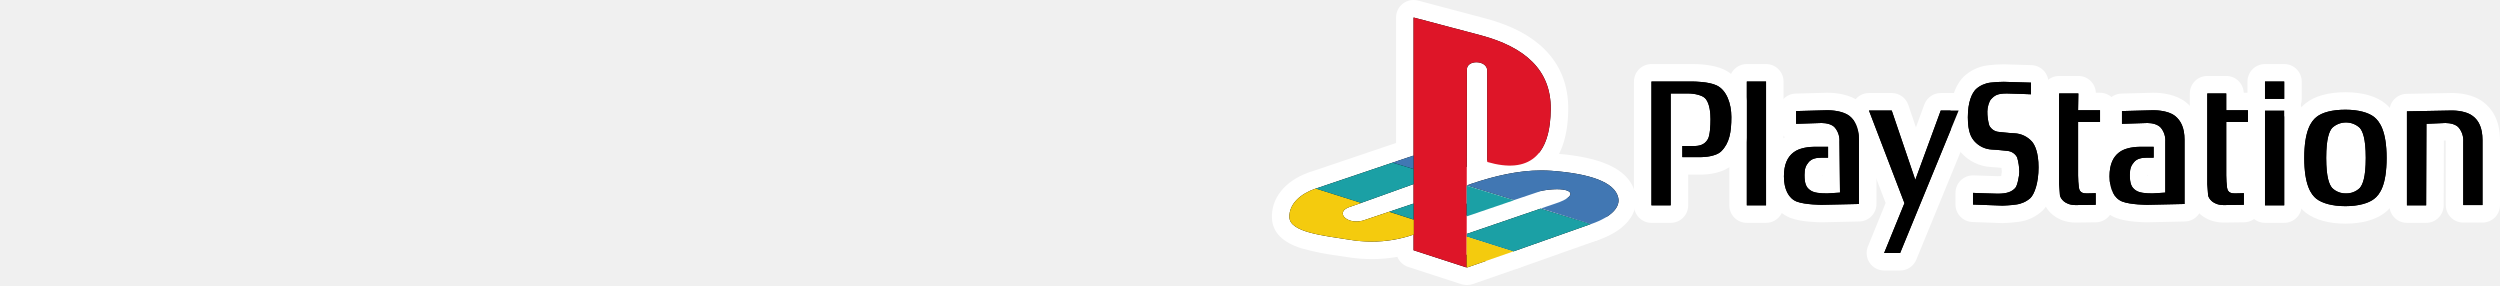
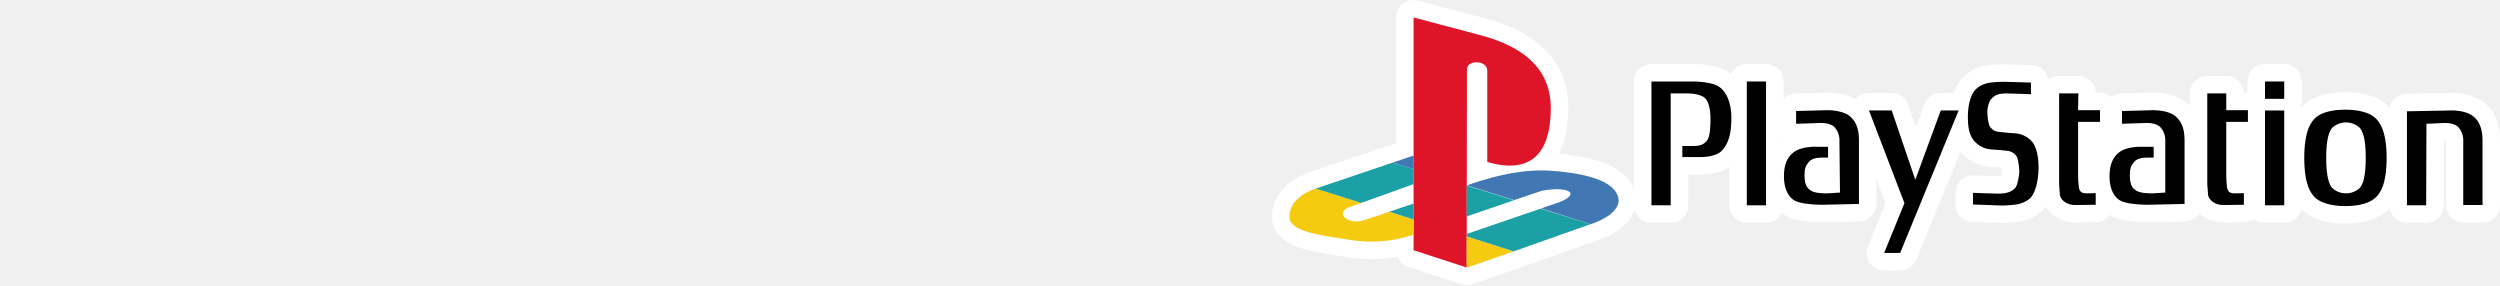
- <svg xmlns="http://www.w3.org/2000/svg" viewBox="0 0 1000 114.008">
+ <svg xmlns="http://www.w3.org/2000/svg" viewBox="0 0 1000 114.001">
  <g id="Layer_2" data-name="Layer 2">
-     <rect x="666.624" y="40.57" width="13.556" height="15.111" fill="#fff" />
-     <rect x="793.291" y="39.554" width="29.333" height="14.127" fill="#fff" />
-     <rect x="834.18" y="50.126" width="19.375" height="14.782" fill="#fff" />
-     <rect x="891.044" y="48.126" width="54.025" height="27.333" fill="#fff" />
+     <rect x="667.128" y="39.056" width="20.634" height="20.634" fill="#fff" />
+     <rect x="799.794" y="40.833" width="58.962" height="22.215" fill="#fff" />
+     <rect x="882.918" y="49.372" width="68.432" height="26.794" fill="#fff" />
  </g>
-   <g id="Layer_1" data-name="Layer 1">
-     <path d="M586.665,110.5a3.492,3.492,0,0,1-1.082-.172l-21.239-6.903a3.498,3.498,0,0,1-2.418-3.328V98.531a54.424,54.424,0,0,1-13.172,1.608,59.44,59.44,0,0,1-9.838-.838c-.887-.139-1.838-.282-2.802-.428-11.471-1.73-23.332-3.521-23.827-11.57-.397-6.455,4.344-12.184,12.406-15.039a3.45,3.45,0,0,1,1-.316l.058-.015,30.147-10.195,6.028-2.031V7a3.499,3.499,0,0,1,4.396-3.383L593.402,10.785c20.355,5.504,30.575,16.598,30.392,32.98-.217,22.602-12.534,25.977-19.857,25.977a36.278,36.278,0,0,1-10.019-1.594,3.499,3.499,0,0,1-2.522-3.36V28.553a2.199,2.199,0,0,0-.828-.15,2.244,2.244,0,0,0-.314.021l-.048,43.262,16.43,5.066a3.5,3.5,0,0,1,.099,6.657L590.185,89.055l-.003,2.996,16.299,5.151a3.5,3.5,0,0,1,.095,6.643L587.991,110.306a3.492,3.492,0,0,1-1.149.195C586.809,110.501,586.691,110.5,586.665,110.5Zm-38.104-27.096,13.365-4.495V78.611Z" />
-     <path d="M565.426,7l27.08,7.168C609.851,18.858,620.47,27.885,620.293,43.726c-.142,14.8-5.608,22.516-16.357,22.516a32.683,32.683,0,0,1-9.041-1.454V28.327c.046-2.271-2.188-3.425-4.328-3.425-1.946 0-3.814.955-3.814,2.894l-.052,46.471,18.901,5.829-18.915,6.452-.009,8.065,18.747,5.925-18.584,6.46-.177-.353L586.665,107l-21.239-6.903V93.844a50.624,50.624,0,0,1-16.671,2.796,55.74,55.74,0,0,1-9.258-.79c-10.177-1.593-23.363-3.009-23.717-8.761-.353-5.738,4.93-9.802,10.49-11.666l-.047-.015a3.831,3.831,0,0,0,.443-.089L557.019,65.053l8.407-2.832V7M542.547,88.597a9.713,9.713,0,0,0,3.145-.535l10-3.363h0l9.734,3.157v-.06l-9.734-3.097h0l9.735-3.274v-7.788l-20.932,7.507.047.015L539.674,82.841c-5.002,1.839-1.995,5.756,2.873,5.756M565.427,0a7,7,0,0,0-7,7V57.193l-3.642,1.227L524.855,68.541a6.963,6.963,0,0,0-1.547.501c-9.465,3.428-15.009,10.452-14.515,18.477.338,5.49,4.319,9.469,11.833,11.827a103.796,103.796,0,0,0,14.972,2.99c.942.142,1.872.282,2.777.424a63.003,63.003,0,0,0,10.379.88,58.126,58.126,0,0,0,10.19-.896,7,7,0,0,0,4.318,4.012l21.239,6.903a6.997,6.997,0,0,0,1.84.335q.232.016.467.016a7.094,7.094,0,0,0,2.332-.396l18.584-6.46a7,7,0,0,0-.189-13.287L596.836,90.484l11.027-3.761a7,7,0,0,0-.197-13.314l-1.011-.312c7.724-.827,20.413-5.779,20.638-29.304.107-9.551-3.043-17.618-9.362-23.965-5.531-5.557-13.25-9.618-23.598-12.416L567.217.233A6.997,6.997,0,0,0,565.427,0Z" fill="#fff" />
-     <path d="M636.223,93.155a3.489,3.489,0,0,1-1.058-.164L615.342,86.707a3.499,3.499,0,0,1-1.474-5.753l-7.062,2.372a3.499,3.499,0,0,1-2.146.027l-18.938-5.841a3.501,3.501,0,0,1-.179-6.629s1.746-.643,1.778-.653c11.272-3.788,20.563-5.553,29.24-5.553,1.487,0,2.978.053,4.429.158,18.245,1.379,27.959,5.769,29.707,13.42.663,2.783.742,9.847-12.97,14.616-.101.035-.203.065-.307.091l-.354.088A3.476,3.476,0,0,1,636.223,93.155Z" />
-     <path d="M616.561,68.178q2.083,0,4.175.15c15.221,1.15,25.133,4.513,26.549,10.708.885,3.717-2.566,7.699-10.708,10.531l-.354.089-19.823-6.283,5.487-1.858c8.85-2.832,7.675-5.834.915-5.834a34.121,34.121,0,0,0-6.047.612l-11.062,3.717-18.938-5.841,1.681-.62c9.193-3.09,18.588-5.371,28.126-5.371m0-7c-9.069,0-18.715,1.823-30.357,5.736q-.095.032-.19.067l-1.681.62a7,7,0,0,0,.357,13.257l18.938,5.841a7,7,0,0,0,4.293-.054l1.982-.666a7,7,0,0,0,4.382,4.066l19.823,6.283a7,7,0,0,0,3.814.118l.354-.089q.304-.076.601-.179c16.798-5.843,15.921-15.761,15.227-18.726-2.862-12.425-20.111-15.142-32.84-16.104-1.556-.113-3.131-.169-4.702-.169Zm6.313,12.375,0,0,0,0Z" fill="#fff" />
-     <path d="M605.426,104.039a3.502,3.502,0,0,1-1.059-.164l-18.673-5.929a3.5,3.5,0,0,1-2.441-3.336V93.549a3.5,3.5,0,0,1,2.366-3.312l29.469-10.089a3.507,3.507,0,0,1,2.169-.032L637.258,86.311a3.5,3.5,0,0,1,.131,6.644L606.593,103.839A3.49,3.49,0,0,1,605.426,104.039Z" />
-     <path d="M616.223,83.46l20,6.195-30.796,10.885v-0L586.754,94.611v-1.062l29.469-10.088m0-7a6.999,6.999,0,0,0-2.267.377l-29.469,10.088a7,7,0,0,0-4.733,6.623v1.062a7,7,0,0,0,4.882,6.672l18.673,5.929a7,7,0,0,0,4.451-.072L638.555,96.255a7,7,0,0,0-.262-13.286l-20-6.195a6.999,6.999,0,0,0-2.071-.313Z" fill="#fff" />
-     <rect x="695.225" y="29.12" width="14.693" height="56.515" rx="3.5" />
-     <path d="M706.418,32.62V82.135h-7.693V32.62h7.693m0-7h-7.693a7,7,0,0,0-7,7V82.135a7,7,0,0,0,7,7h7.693a7,7,0,0,0,7-7V32.62a7,7,0,0,0-7-7Z" fill="#fff" />
-     <path d="M728.737,85.418c-.754,0-7.483-.043-11.34-1.536-4.671-1.867-7.329-6.725-7.329-13.34,0-5.561,1.74-9.705,5.171-12.319,3.257-2.607,8.035-3.004,10.587-3.004.335,0,.582.008.715.013h4.687a3.512,3.512,0,0,1,.962.134,3.682,3.682,0,0,0-.834-1.977c-.029-.035-.058-.071-.086-.107a5.023,5.023,0,0,0-2.593-.584s-10.198.325-10.235.325a3.5,3.5,0,0,1-3.5-3.5V44.43a3.5,3.5,0,0,1,3.407-3.499L730.59,40.606c-.004,0,.167-.006.455-.006,2.092,0,7.339.292,10.874,3.002,3.498,2.831,5.163,6.839,5.163,12.312V81.594a3.5,3.5,0,0,1-3.423,3.499S728.763,85.418,728.737,85.418Zm-.108-18.853c-1.954,0-2.383.42-2.449.505-.57.687-.877,1.055-.877,2.93,0,2.678.448,2.977.716,3.155.066.044.131.09.193.139.173.133,1.015.565,4.583.574l1.667-.106-.079-7.391a3.495,3.495,0,0,1-1.153.194Z" />
-     <path d="M731.045,44.1c1.319,0,5.975.157,8.744,2.28,2.275,1.842,3.792,4.659,3.792,9.535V81.594l-14.844.325s-6.718,0-10.076-1.3c-3.25-1.3-5.092-4.984-5.092-10.076,0-4.876,1.517-7.801,3.792-9.535,2.601-2.08,6.865-2.288,8.467-2.288.4,0,.634.013.634.013h4.767V63.066H728.629c-1.95,0-4.009.325-5.201,1.842-1.083,1.3-1.625,2.492-1.625,5.092,0,3.359.65,4.984,2.275,6.067,1.409,1.083,3.901,1.3,6.826,1.3l5.092-.325-.217-20.37a8.02,8.02,0,0,0-1.734-5.526c-1.083-1.409-3.467-1.95-5.417-1.95l-10.185.325V44.43l12.243-.325s.128-.005.358-.005m0-7c-.299,0-.498.005-.578.008l-12.209.324a7,7,0,0,0-6.814,6.998v5.092a7,7,0,0,0,2.13,5.028q.166.161.342.31-.439.295-.861.628c-2.975,2.291-6.486,6.755-6.486,15.054,0,8.002,3.549,14.198,9.493,16.576l.073.029c4.357,1.687,11.263,1.772,12.603,1.772q.077,0,.153-.002l14.844-.325a7,7,0,0,0,6.847-6.998V55.915c0-6.506-2.149-11.544-6.388-14.975q-.072-.058-.146-.115c-4.227-3.241-9.961-3.725-13.003-3.725ZM728.803,70.066h.119l.003.246-.119-.009q-.002-.112-.003-.237Z" fill="#fff" />
-     <path d="M660.586,85.635a3.5,3.5,0,0,1-3.5-3.5V32.62a3.5,3.5,0,0,1,3.5-3.5h16.794c.689,0,6.847.052,10.69,1.846,5.877,2.7,7.979,9.959,7.979,15.848,0,5.761-.61,11.702-5.034,16.127-2.97,2.97-8.105,3.413-10.901,3.413-.187,0-.323-.003-.4-.005h-6.775a3.503,3.503,0,0,1-1.159-.196V82.135a3.5,3.5,0,0,1-3.5,3.5ZM671.779,55.104a3.503,3.503,0,0,1,1.159-.196h4.767c1.838,0,2.15-.546,2.378-.945.019-.033.038-.065.058-.098a23.993,23.993,0,0,0,.564-6.184c0-3.283-.595-5.214-1.104-5.869-.464-.455-2.573-.924-4.172-.924H671.779Z" />
-     <path d="M677.38,32.62s5.959,0,9.21,1.517c4.009,1.842,5.959,7.259,5.959,12.677,0,5.959-.758,10.402-4.009,13.652-2.229,2.229-7.085,2.388-8.427,2.388-.224,0-.35-.004-.35-.004h-6.826V58.407h4.767c1.95,0,4.117-.433,5.417-2.709.867-1.408,1.083-5.417,1.083-8.018,0-2.492-.325-6.067-1.842-8.018-1.734-2.275-6.934-2.275-6.934-2.275h-7.151V82.136h-7.693V32.62h16.794m0-7H660.586a7,7,0,0,0-7,7V82.136a7,7,0,0,0,7,7h7.693a7,7,0,0,0,7-7V69.849h4.391c.101.002.251.004.443.004,3.338,0,9.515-.577,13.376-4.438,5.339-5.339,6.059-12.399,6.059-18.602,0-8.898-3.846-16.193-10.037-19.038-4.395-2.051-10.878-2.156-12.132-2.156Zm-2.101,18.767h.151a9.846,9.846,0,0,1,1.501.159,15.506,15.506,0,0,1,.276,3.134,35.984,35.984,0,0,1-.178,3.727h-1.749v-7.02Z" fill="#fff" />
-     <path d="M753.658,104.704a3.5,3.5,0,0,1-3.241-4.821l7.604-18.654L744.321,45.465a3.5,3.5,0,0,1,3.269-4.752h9.102a3.5,3.5,0,0,1,3.314,2.374l6.24,18.361,6.771-18.442a3.501,3.501,0,0,1,3.286-2.293h7.151a3.5,3.5,0,0,1,3.238,4.83l-23.403,56.991a3.5,3.5,0,0,1-3.238,2.171Z" />
-     <path d="M783.454,44.213h.005m-.005,0-23.403,56.991h-6.393l8.126-19.936L747.59,44.213h9.101l9.426,27.737,10.185-27.737h7.151m.005-7h-7.156a7,7,0,0,0-6.571,4.587l-3.358,9.146-3.054-8.986a7,7,0,0,0-6.628-4.748h-9.101a7,7,0,0,0-6.537,9.504l13.204,34.471-7.082,17.374a7,7,0,0,0,6.482,9.642h6.393a7,7,0,0,0,6.475-4.341L789.843,47.081a7.003,7.003,0,0,0-6.385-9.868Zm-.005,14h0Z" fill="#fff" />
-     <rect x="902.496" y="40.713" width="14.693" height="44.922" rx="3.5" />
-     <path d="M913.689,44.213v37.922H905.996v-37.922h7.693m0-7H905.996a7,7,0,0,0-7,7v37.922a7,7,0,0,0,7,7h7.693a7,7,0,0,0,7-7v-37.922a7,7,0,0,0-7-7Z" fill="#fff" />
-     <path d="M938.175,85.96c-5.763,0-10.634-1.293-13.714-3.641-4.288-3.431-6.255-9.498-6.255-19.146,0-9.648,1.967-15.715,6.189-19.094,2.978-2.411,7.748-3.692,13.779-3.692,5.84,0,10.695,1.311,13.672,3.692,4.237,3.39,6.297,9.635,6.297,19.094,0,9.753-2.021,15.837-6.361,19.145C948.914,84.615,943.931,85.96,938.175,85.96Zm.217-33.479a3.802,3.802,0,0,0-2.836.907c-.588.706-1.573,2.914-1.573,9.787s.985,9.082,1.572,9.787a4.889,4.889,0,0,0,5.674,0c.587-.705,1.572-2.914,1.572-9.787s-.985-9.081-1.572-9.785A3.799,3.799,0,0,0,938.392,52.481Z" />
-     <path d="M938.176,43.888c5.309,0,9.318,1.192,11.485,2.925s4.984,5.526,4.984,16.361-2.709,14.627-4.984,16.361c-2.167,1.734-6.284,2.925-11.485,2.925-5.309,0-9.318-1.192-11.593-2.925-2.167-1.734-4.876-5.526-4.876-16.361s2.709-14.627,4.876-16.361c2.275-1.842,6.284-2.925,11.593-2.925m.217,33.48a7.063,7.063,0,0,0,5.526-2.167c1.083-1.3,2.384-4.009,2.384-12.027s-1.3-10.727-2.384-12.027a8.129,8.129,0,0,0-11.052,0c-1.083,1.3-2.384,4.009-2.384,12.027S931.783,73.901,932.866,75.201a7.063,7.063,0,0,0,5.526,2.167m-.217-40.48c-6.842,0-12.374,1.551-15.998,4.485-5.087,4.07-7.471,11.005-7.471,21.801s2.384,17.732,7.503,21.827q.065.052.131.102c3.742,2.851,9.217,4.357,15.835,4.357,6.59,0,12.193-1.564,15.79-4.406,5.238-4.031,7.679-10.987,7.679-21.88,0-10.59-2.49-17.73-7.611-21.827-3.595-2.876-9.226-4.459-15.858-4.459Zm-.023,19.101c.07-.005.15-.008.24-.008s.169.003.24.008a26.413,26.413,0,0,1,.67,7.185,26.416,26.416,0,0,1-.67,7.185c-.07.005-.15.008-.24.008s-.169-.003-.24-.008a26.414,26.414,0,0,1-.67-7.185,26.413,26.413,0,0,1,.67-7.185Z" fill="#fff" />
-     <rect x="902.496" y="29.12" width="14.693" height="13.935" rx="3.5" />
-     <path d="M913.689,32.62v6.934H905.996V32.62h7.693m0-7H905.996a7,7,0,0,0-7,7v6.934a7,7,0,0,0,7,7h7.693a7,7,0,0,0,7-7V32.62a7,7,0,0,0-7-7Z" fill="#fff" />
-     <path d="M962.771,85.635a3.5,3.5,0,0,1-3.5-3.5V44.538a3.501,3.501,0,0,1,3.435-3.5l17.282-.324c.121-.005.382-.015.752-.015,2.553,0,7.331.397,10.654,3.056,3.366,2.563,5.105,6.708,5.105,12.268V82.027a3.5,3.5,0,0,1-3.5,3.5h-7.692a3.5,3.5,0,0,1-3.5-3.5v-25.353a4.585,4.585,0,0,0-.923-3.286c-.028-.034-.057-.07-.084-.105a5.001,5.001,0,0,0-2.577-.584l-4.162.178-.098,29.271a3.5,3.5,0,0,1-3.5,3.488Z" />
-     <path d="M980.741,44.2c1.602,0,5.867.208,8.467,2.288C991.483,48.222,993,51.148,993,56.023V82.027h-7.693V56.674a8.02,8.02,0,0,0-1.734-5.526c-1.083-1.409-3.467-1.95-5.417-1.95l-7.584.325v-0l-.108,32.613h-7.693v-37.597l17.336-.325s.234-.013.635-.013m0-7c-.401,0-.699.009-.867.016l-17.235.323a7,7,0,0,0-6.869,6.999v37.597a7,7,0,0,0,7,7h7.693a7,7,0,0,0,7-6.977l.086-25.929.718-.031.024.001c.009.131.015.288.015.474V82.027a7,7,0,0,0,7,7H993a7,7,0,0,0,7-7V56.023c0-8.299-3.512-12.763-6.486-15.054-4.151-3.278-9.778-3.769-12.773-3.769Z" fill="#fff" />
-     <path d="M889.527,85.527c-6.233,0-9.232-4.051-9.728-6.774-.017-.092-.03-.185-.039-.277-.113-1.132-.326-4.426-.336-4.565-.005-.075-.007-.15-.007-.226V37.388a3.5,3.5,0,0,1,3.5-3.5h7.584a3.5,3.5,0,0,1,3.5,3.5v3.217h5.168a3.5,3.5,0,0,1,3.5,3.5V48.764a3.5,3.5,0,0,1-3.5,3.5h-5.168V70.217c0,.02.004,1.854.199,3.651,1.212-.007,3.148-.103,3.169-.104.059-.003.117-.004.175-.004a3.5,3.5,0,0,1,3.5,3.5v4.658a3.501,3.501,0,0,1-3.453,3.5S889.543,85.527,889.527,85.527Z" />
-     <path d="M890.502,37.387V44.105H899.17v4.659h-8.668V70.217a40.36,40.36,0,0,0,.325,4.876c.325,2.167,1.95,2.275,3.25,2.275s3.467-.108,3.467-.108v4.659l-8.018.108c-4.442,0-6.068-2.709-6.284-3.901-.108-1.083-.325-4.442-.325-4.442V37.387h7.584m0-7h-7.584a7,7,0,0,0-7,7V73.684q0,.226.015.451c.023.356.228,3.516.345,4.688q.028.279.078.555c.872,4.795,5.676,9.648,13.171,9.648q.047,0,.095-.001l8.018-.108a7,7,0,0,0,6.905-6.999v-4.659a7,7,0,0,0-7-7l-.042 0-0-.043V55.764H899.17a7,7,0,0,0,7-7V44.105a7,7,0,0,0-7-7h-1.673a7,7,0,0,0-6.994-6.718Z" fill="#fff" />
-     <path d="M858.972,85.418c-.755,0-7.482-.043-11.34-1.536-4.671-1.867-7.329-6.725-7.329-13.34,0-5.56,1.74-9.705,5.172-12.319,3.257-2.607,8.034-3.004,10.587-3.004.336,0,.582.008.715.013h4.688a3.514,3.514,0,0,1,1.078.169,3.72,3.72,0,0,0-.842-2.013,4.358,4.358,0,0,0-2.678-.69s-10.198.325-10.235.325a3.499,3.499,0,0,1-3.5-3.5V44.43A3.5,3.5,0,0,1,848.695,40.931l12.238-.325c-.005,0,.166-.006.454-.006,2.099,0,7.354.296,10.812,3.038,3.452,2.795,5.117,6.804,5.117,12.277V81.594a3.499,3.499,0,0,1-3.424,3.499S858.998,85.418,858.972,85.418Zm-.217-18.853c-1.953,0-2.382.42-2.448.504-.021.026-.042.053-.063.078-.507.609-.813.977-.813,2.853,0,2.678.448,2.977.716,3.154.066.044.131.091.194.14.184.132,1.059.565,4.581.574l1.702-.108V66.369a3.506,3.506,0,0,1-1.159.196Z" />
-     <path d="M861.389,44.1c1.317,0,5.959.157,8.636,2.28,2.275,1.842,3.792,4.659,3.792,9.535V81.594l-14.844.325s-6.718,0-10.076-1.3c-3.25-1.3-5.092-4.984-5.092-10.076,0-4.876,1.517-7.801,3.792-9.535,2.601-2.08,6.865-2.288,8.467-2.288.4,0,.634.013.634.013h4.767v4.334h-2.709c-1.95,0-4.009.325-5.201,1.842-1.083,1.3-1.625,2.492-1.625,5.092,0,3.359.65,4.984,2.275,6.067,1.409,1.083,4.009,1.3,6.826,1.3l5.092-.325V56.674l-0-0a8.02,8.02,0,0,0-1.734-5.526c-1.192-1.409-3.467-1.95-5.417-1.95l-10.185.325V44.43l12.243-.325s.128-.005.357-.005m0-7c-.299,0-.498.005-.578.008l-12.209.324a7,7,0,0,0-6.814,6.998v5.092a7,7,0,0,0,2.13,5.028q.144.139.294.269-.472.314-.924.669c-2.974,2.292-6.485,6.756-6.485,15.053,0,8.002,3.549,14.198,9.493,16.576l.073.029c4.358,1.687,11.263,1.772,12.603,1.772q.077,0,.153-.002l14.844-.325a7,7,0,0,0,6.847-6.998V55.915c0-6.506-2.149-11.544-6.388-14.975l-.055-.044c-4.164-3.302-9.923-3.796-12.985-3.796Zm-2.458,32.966h.194v.246q-.1-.007-.191-.014-.002-.11-.002-.232Z" fill="#fff" />
-     <path d="M789.068,85.309a3.501,3.501,0,0,1-3.372-3.498V77.152a3.501,3.501,0,0,1,3.5-3.5c.046,0,.093.001.14.003,2.241.09,8.355.322,9.72.322,3.021,0,3.87-.549,4.322-.994a16.758,16.758,0,0,0,.846-4.174,20.484,20.484,0,0,0-.569-4.429,1.538,1.538,0,0,0-1.042-.539c-.49-.039-1.062-.101-1.704-.171-1.188-.129-2.666-.29-4.273-.357a13.592,13.592,0,0,1-9.585-4.615c-1.772-2.127-3.412-5.025-3.412-11.775,0-7.826,2.325-11.793,4.276-13.743a13.726,13.726,0,0,1,7.609-3.572,46.673,46.673,0,0,1,6.025-.378c.035,0,10.94.327,10.94.327a3.5,3.5,0,0,1,3.395,3.499v4.659a3.499,3.499,0,0,1-3.5,3.5q-.072,0-.144-.003c-2.18-.09-8.136-.322-9.499-.322-2.62,0-2.911.286-3.696,1.132a6.873,6.873,0,0,0-.605,2.519,18.796,18.796,0,0,0,.467,4.227,1.314,1.314,0,0,0,1.058.526c.409.03,1.007.095,1.683.168,1.188.129,2.666.291,4.273.357a13.599,13.599,0,0,1,9.585,4.615c1.557,1.87,3.412,5.561,3.412,12.535,0,6.44-1.639,12.08-4.276,14.718a13.722,13.722,0,0,1-7.608,3.572c-2.311.365-5.767.479-5.913.484-.038.001-.075.002-.113.002C800.963,85.744,789.068,85.309,789.068,85.309Z" />
-     <path d="M801.548,32.729l10.835.325v4.659s-7.909-.325-9.643-.325c-3.792,0-4.876.758-6.284,2.275-.867.867-1.517,3.359-1.517,4.876a19.641,19.641,0,0,0,.758,5.634,4.691,4.691,0,0,0,3.901,2.6c1.408.108,3.575.433,6.176.542a10.012,10.012,0,0,1,7.043,3.359c1.083,1.3,2.6,4.226,2.6,10.293,0,6.176-1.625,10.618-3.25,12.243a10.621,10.621,0,0,1-5.742,2.6c-2.059.325-5.417.433-5.417.433l-11.81-.433v-4.659s8.126.325,9.86.325c3.792,0,5.634-.758,7.043-2.275.867-.867,1.625-4.984,1.625-6.393a21.237,21.237,0,0,0-.867-5.851,4.857,4.857,0,0,0-3.901-2.6c-1.409-.108-3.575-.433-6.176-.542a10.012,10.012,0,0,1-7.043-3.359c-1.084-1.3-2.6-3.359-2.6-9.535s1.625-9.643,3.25-11.268a10.621,10.621,0,0,1,5.742-2.6,44.835,44.835,0,0,1,5.417-.325m0-7a49.241,49.241,0,0,0-6.509.411q-.062.01-.125.021a17.074,17.074,0,0,0-9.476,4.544c-2.418,2.418-5.301,7.194-5.301,16.218,0,7.885,2.135,11.51,4.223,14.016A17.147,17.147,0,0,0,796.357,66.803q.066.004.132.007c1.491.062,2.845.21,4.04.34l.074.008c.068.589.116,1.19.12,1.6a13.688,13.688,0,0,1-.26,1.658,13.875,13.875,0,0,1-1.408.061c-1.161,0-6.492-.196-9.58-.319-.093-.004-.187-.006-.28-.006a7,7,0,0,0-7,7v4.659a7,7,0,0,0,6.743,6.995l11.81.433q.128.005.257.005.113,0,.226-.004a61.642,61.642,0,0,0,6.284-.515q.062-.01.124-.021a17.074,17.074,0,0,0,9.476-4.544c3.319-3.319,5.301-9.746,5.301-17.193,0-6.441-1.421-11.412-4.223-14.774a17.147,17.147,0,0,0-11.997-5.865q-.066-.004-.132-.007c-1.491-.062-2.845-.21-4.041-.34l-.017-.002c-.042-.493-.069-1.006-.069-1.44.002-.035.008-.08.016-.133.208-.01.466-.018.785-.018,1.158,0,6.353.196,9.356.319q.144.006.288.006a7,7,0,0,0,7-7v-4.659a7,7,0,0,0-6.79-6.997l-10.835-.325q-.105-.003-.21-.003Z" fill="#fff" />
-     <path d="M830.26,85.527c-6.233,0-9.232-4.051-9.728-6.774-.017-.092-.03-.185-.039-.277-.113-1.132-.326-4.426-.336-4.565-.005-.075-.007-.15-.007-.226V37.388a3.5,3.5,0,0,1,3.5-3.5h7.692a3.501,3.501,0,0,1,3.5,3.557l-.052,3.161h5.22a3.5,3.5,0,0,1,3.5,3.5V48.764a3.5,3.5,0,0,1-3.5,3.5h-5.276V70.217c0,.02.004,1.854.199,3.651,1.209-.007,3.148-.104,3.169-.104.059-.003.117-.004.175-.004a3.5,3.5,0,0,1,3.5,3.5v4.658a3.501,3.501,0,0,1-3.453,3.5S830.276,85.527,830.26,85.527Z" />
-     <path d="M831.344,37.387h.005m-.005,0-.108,6.718h8.776v4.659h-8.776v21.453a40.361,40.361,0,0,0,.325,4.876c.325,2.167,1.95,2.275,3.25,2.275s3.467-.108,3.467-.108v4.659l-8.018.108c-4.442,0-6.068-2.709-6.284-3.901-.108-1.083-.325-4.442-.325-4.442V37.387h7.693m.005-7H823.651a7,7,0,0,0-7,7V73.684q0,.225.015.451c.023.356.228,3.516.345,4.688q.028.279.078.556c.872,4.794,5.676,9.648,13.171,9.648q.047,0,.095-.001l8.018-.108a7,7,0,0,0,6.905-6.999v-4.659a7,7,0,0,0-7-7l-.042 0-0-.049V55.764h1.776a7,7,0,0,0,7-7v-4.659a7,7,0,0,0-7-7h-1.671a6.998,6.998,0,0,0-6.992-6.718Zm-.005,14h0Z" fill="#fff" />
-     <path d="M586.754,27.797,586.665,107l-21.239-6.903V7l27.08,7.168c17.345,4.69,27.965,13.717,27.788,29.558-.177,18.496-8.673,25.929-25.398,21.062V28.327C594.984,23.991,586.754,23.726,586.754,27.797Z" fill="#de1528" />
-     <path d="M555.692,84.699l-10,3.363c-6.46,2.212-12.035-3.009-6.018-5.221l4.867-1.681-18.23-5.752c-5.575,1.858-10.885,5.929-10.531,11.681S529.32,94.257,539.497,95.85a51.817,51.817,0,0,0,26.018-2.035V87.885Zm31.15,22.301,18.584-6.46-18.761-5.929v12.035Z" fill="#f4cb0e" />
-     <path d="M636.223,89.655l.354-.089c8.142-2.832,11.593-6.814,10.708-10.531-1.416-6.195-11.327-9.557-26.549-10.708-10.973-.796-21.77,1.681-32.301,5.221l-1.681.619,18.938,5.841,11.062-3.717c11.593-2.124,16.195,1.681,5.133,5.221l-5.487,1.858,19.823,6.283ZM565.426,62.221l-8.407,2.832,8.407,2.566Z" fill="#4177b3" />
-     <path d="M605.426,100.54l30.796-10.885-20-6.195-29.469,10.088v1.062l18.673,5.929Zm-40-19.115-9.735,3.274,9.735,3.097v-6.372Zm21.239,5.133V74.257l18.938,5.841-18.938,6.46Zm-42.212-5.398,20.973-7.522V67.62l-8.407-2.566-30.354,10.265a3.831,3.831,0,0,1-.442.089l18.23,5.752Z" fill="#1ba0a5" />
-     <path d="M660.586,32.62V82.136h7.693V37.388h7.151s5.201,0,6.934,2.275c1.517,1.95,1.842,5.526,1.842,8.018,0,2.6-.217,6.609-1.083,8.018-1.3,2.275-3.467,2.709-5.417,2.709H672.938v4.442h6.826s6.176.217,8.776-2.384c3.25-3.25,4.009-7.693,4.009-13.652,0-5.417-1.95-10.835-5.959-12.677-3.25-1.517-9.21-1.517-9.21-1.517H660.586m38.139,49.515h7.693V32.62H698.725Zm48.865-37.922,14.194,37.055-8.126,19.936h6.393l23.403-56.991h-7.151L766.118,71.951l-9.426-27.737h-9.101m41.606,37.597v-4.659s8.126.325,9.86.325c3.792,0,5.634-.758,7.043-2.275.867-.867,1.625-4.984,1.625-6.393a21.237,21.237,0,0,0-.867-5.851,4.857,4.857,0,0,0-3.901-2.6c-1.409-.108-3.575-.433-6.176-.542a10.012,10.012,0,0,1-7.043-3.359c-1.083-1.3-2.6-3.359-2.6-9.535s1.625-9.643,3.25-11.268a10.621,10.621,0,0,1,5.742-2.6,44.837,44.837,0,0,1,5.417-.325l10.835.325v4.659s-7.909-.325-9.643-.325c-3.792,0-4.876.758-6.284,2.275-.867.867-1.517,3.359-1.517,4.876a19.642,19.642,0,0,0,.758,5.634,4.691,4.691,0,0,0,3.901,2.6c1.409.108,3.575.433,6.176.542a10.012,10.012,0,0,1,7.043,3.359c1.083,1.3,2.6,4.226,2.6,10.293,0,6.176-1.625,10.618-3.25,12.243a10.621,10.621,0,0,1-5.742,2.6c-2.059.325-5.417.433-5.417.433l-11.81-.433m42.148-44.423h-7.693V73.684s.217,3.359.325,4.442c.217,1.192,1.842,3.901,6.284,3.901l8.018-.108v-4.659s-2.167.108-3.467.108-2.925-.108-3.25-2.275a40.362,40.362,0,0,1-.325-4.876V48.764h8.776v-4.659h-8.776l.108-6.718M905.996,82.135h7.693v-37.922H905.996Zm0-42.581h7.693V32.62H905.996Zm32.18,4.334c5.309,0,9.318,1.192,11.485,2.925s4.984,5.526,4.984,16.361-2.709,14.627-4.984,16.361c-2.167,1.734-6.284,2.925-11.485,2.925-5.309,0-9.318-1.192-11.593-2.925-2.167-1.734-4.876-5.526-4.876-16.361s2.709-14.627,4.876-16.361C928.858,44.972,932.866,43.888,938.176,43.888Zm-5.309,7.259c-1.083,1.3-2.384,4.009-2.384,12.027s1.3,10.727,2.384,12.027a8.129,8.129,0,0,0,11.052,0c1.083-1.3,2.384-4.009,2.384-12.027S945.001,52.448,943.918,51.148a8.129,8.129,0,0,0-11.052,0m37.705-1.625,7.584-.325c1.95,0,4.334.542,5.417,1.95a8.02,8.02,0,0,1,1.734,5.526v25.354H993V56.023c0-4.876-1.517-7.801-3.792-9.535-3.25-2.6-9.101-2.275-9.101-2.275l-17.336.325v37.597h7.693l.108-32.613M890.61,37.387h-7.693V73.684s.217,3.359.325,4.442c.217,1.192,1.842,3.901,6.284,3.901l8.018-.108v-4.659s-2.167.108-3.467.108-2.925-.108-3.25-2.275a40.36,40.36,0,0,1-.325-4.876V48.764H899.17V44.105h-8.668V37.387M735.78,56.673a8.02,8.02,0,0,0-1.734-5.526c-1.083-1.409-3.467-1.95-5.417-1.95l-10.185.325V44.43l12.243-.325s5.851-.217,9.101,2.275c2.275,1.842,3.792,4.659,3.792,9.535V81.594l-14.844.325s-6.718,0-10.076-1.3c-3.25-1.3-5.092-4.984-5.092-10.076,0-4.876,1.517-7.801,3.792-9.535,3.25-2.6,9.101-2.275,9.101-2.275h4.767v4.334h-2.6c-1.95,0-4.009.325-5.201,1.842-1.083,1.3-1.625,2.492-1.625,5.092,0,3.359.65,4.984,2.275,6.068,1.409,1.083,3.901,1.3,6.826,1.3l5.092-.325-.217-20.37m130.344,0a8.02,8.02,0,0,0-1.734-5.526c-1.192-1.409-3.467-1.95-5.417-1.95l-10.185.325V44.43l12.243-.325s5.851-.217,8.993,2.275c2.275,1.842,3.792,4.659,3.792,9.535V81.594l-14.844.325s-6.718,0-10.076-1.3c-3.25-1.3-5.092-4.984-5.092-10.076,0-4.876,1.517-7.801,3.792-9.535,3.25-2.6,9.101-2.275,9.101-2.275h4.767v4.334H858.756c-1.95,0-4.009.325-5.201,1.842C852.472,66.208,851.93,67.4,851.93,70c0,3.359.65,4.984,2.275,6.068,1.409,1.083,4.009,1.3,6.826,1.3l5.092-.325V56.674" />
+   <g id="svg2">
+     <path d="M565.442,7l27.08,7.168c17.345,4.69,27.965,13.717,27.788,29.557-.142,14.8-5.608,22.516-16.357,22.516a32.683,32.683,0,0,1-9.041-1.454V28.327c.046-2.271-2.188-3.425-4.328-3.425-1.946 0-3.814.955-3.814,2.894L586.718,74.268l18.901,5.829-18.915,6.452-.009,8.065,18.747,5.925-18.584,6.46-.177-.353-0.0.353-21.239-6.903v-6.254a50.624,50.624,0,0,1-16.671,2.796,55.741,55.741,0,0,1-9.258-.79c-10.177-1.593-23.363-3.009-23.717-8.761-.353-5.738,4.929-9.802,10.49-11.667l-.047-.015a3.834,3.834,0,0,0,.443-.088l30.354-10.265,8.407-2.832V7M542.563,88.597A9.713,9.713,0,0,0,545.708,88.062l10-3.363h0l9.734-3.274V73.637l-20.932,7.507.047.015-4.867,1.681c-5.002,1.839-1.995,5.756,2.873,5.756m22.879-.741v-.06l-9.725-3.094,9.725,3.154M565.443,0a7,7,0,0,0-7,7V57.193l-3.642,1.227L524.872,68.541a6.967,6.967,0,0,0-1.547.501c-9.466,3.428-15.009,10.452-14.515,18.477.338,5.49,4.319,9.469,11.833,11.827a103.804,103.804,0,0,0,14.973,2.99c.943.142,1.873.283,2.78.424a63.001,63.001,0,0,0,10.376.879,58.125,58.125,0,0,0,10.19-.896,6.999,6.999,0,0,0,4.318,4.012l21.239,6.903a6.996,6.996,0,0,0,2.163.343L586.728,114q.066.001.131.001a6.987,6.987,0,0,0,2.297-.389l18.584-6.46a7,7,0,0,0-.189-13.287L596.853,90.484l11.027-3.761a7,7,0,0,0-.197-13.314l-1.011-.312c7.724-.827,20.413-5.779,20.638-29.304.107-9.551-3.043-17.618-9.362-23.965-5.531-5.557-13.25-9.618-23.599-12.416L567.234.233A6.997,6.997,0,0,0,565.443,0Z" fill="#fff" />
+     <path d="M616.578,68.178q2.082,0,4.175.15c15.221,1.15,25.133,4.513,26.549,10.708.885,3.717-2.566,7.699-10.708,10.531l-.354.088-19.823-6.283,5.487-1.858c8.85-2.832,7.675-5.834.915-5.834a34.121,34.121,0,0,0-6.047.612l-11.062,3.717-18.938-5.841,1.681-.62c9.193-3.09,18.587-5.371,28.126-5.371m0-7c-9.069,0-18.715,1.823-30.357,5.736q-.095.032-.19.067l-1.681.619a7,7,0,0,0,.357,13.257L603.645,86.698a7,7,0,0,0,4.293-.054l1.982-.666a7,7,0,0,0,4.382,4.066l19.823,6.283a7,7,0,0,0,3.813.118l.354-.088q.305-.076.602-.18c16.801-5.844,15.92-15.765,15.226-18.728-2.864-12.423-20.111-15.14-32.839-16.102-1.556-.113-3.131-.169-4.702-.169Zm6.313,12.375h0Zm1.609,9.26Z" fill="#fff" />
+     <path d="M616.239,83.46l20,6.195-30.796,10.885L586.77,94.611V93.549l29.469-10.088m0-7a7,7,0,0,0-2.267.377l-29.469,10.088A7,7,0,0,0,579.77,93.549v1.062a7,7,0,0,0,4.881,6.672l18.673,5.929a7,7,0,0,0,4.451-.072l30.796-10.885A7,7,0,0,0,638.31,82.968l-20-6.195a6.999,6.999,0,0,0-2.071-.313Z" fill="#fff" />
+     <path d="M677.38,32.602s5.959,0,9.21,1.517c4.009,1.842,5.959,7.259,5.959,12.677,0,5.959-.758,10.402-4.009,13.652-2.229,2.229-7.085,2.388-8.427,2.388-.224,0-.35-.004-.35-.004h-6.826V58.389h4.767c1.95,0,4.117-.433,5.417-2.709.867-1.409,1.084-5.417,1.084-8.018,0-2.492-.325-6.068-1.842-8.018-1.734-2.275-6.934-2.275-6.934-2.275h-7.151v44.748H660.586V32.602h16.794m0-7H660.586a7,7,0,0,0-7,7V82.117a7,7,0,0,0,7,7h7.693a7,7,0,0,0,7-7V69.831h4.392c.101.002.251.004.443.004,3.338,0,9.515-.577,13.376-4.438,5.339-5.339,6.059-12.399,6.059-18.602,0-8.898-3.846-16.193-10.037-19.037-4.396-2.051-10.878-2.156-12.132-2.156Zm-2.101,18.767h.151a9.847,9.847,0,0,1,1.501.159,15.507,15.507,0,0,1,.276,3.134,35.991,35.991,0,0,1-.178,3.727h-1.749V44.369Z" fill="#fff" />
+     <path d="M706.418,32.602V82.117h-7.693V32.602h7.693m0-7h-7.693a7,7,0,0,0-7,7V82.117a7,7,0,0,0,7,7h7.693a7,7,0,0,0,7-7V32.602a7,7,0,0,0-7-7Z" fill="#fff" />
+     <polyline points="747.59 44.195 747.59 44.195 747.59 44.195 747.59 44.195" fill="#fff" />
+     <path d="M783.453,44.195h.005m-.005,0-23.403,56.991h-6.393l8.126-19.936L747.59,44.195h9.101l9.426,27.737,10.185-27.737h7.151m.005-7h-7.156a7,7,0,0,0-6.571,4.587l-3.358,9.147L763.319,41.943a7,7,0,0,0-6.628-4.748h-9.101a7,7,0,0,0-6.537,9.504l13.204,34.471-7.082,17.374a7,7,0,0,0,6.482,9.642h6.393a7,7,0,0,0,6.475-4.341L789.843,47.063a7.003,7.003,0,0,0-6.385-9.868Zm-.005,14h0Z" fill="#fff" />
+     <path d="M801.548,32.71l10.835.325v4.659s-7.909-.325-9.643-.325c-3.792,0-4.876.758-6.284,2.275-.867.867-1.517,3.359-1.517,4.876a19.642,19.642,0,0,0,.758,5.634,4.691,4.691,0,0,0,3.901,2.6c1.409.108,3.575.433,6.176.542a10.012,10.012,0,0,1,7.043,3.359c1.083,1.3,2.6,4.226,2.6,10.293,0,6.176-1.625,10.618-3.25,12.243a10.621,10.621,0,0,1-5.742,2.6c-2.059.325-5.417.433-5.417.433l-11.81-.433v-4.659s8.126.325,9.86.325c3.792,0,5.634-.758,7.043-2.275.867-.867,1.625-4.984,1.625-6.393a21.238,21.238,0,0,0-.867-5.851,4.857,4.857,0,0,0-3.901-2.6c-1.409-.108-3.575-.433-6.176-.542a10.012,10.012,0,0,1-7.043-3.359c-1.083-1.3-2.6-3.359-2.6-9.535s1.625-9.643,3.25-11.268a10.623,10.623,0,0,1,5.742-2.6,44.841,44.841,0,0,1,5.417-.325m0-7a49.247,49.247,0,0,0-6.509.411q-.063.01-.125.021a17.075,17.075,0,0,0-9.475,4.544c-2.418,2.418-5.301,7.195-5.301,16.218,0,7.885,2.135,11.51,4.223,14.016a17.148,17.148,0,0,0,11.997,5.865q.066.004.132.007c1.49.062,2.845.21,4.04.34l.075.008c.068.589.116,1.19.12,1.6a13.687,13.687,0,0,1-.26,1.658,13.875,13.875,0,0,1-1.408.061c-1.161,0-6.492-.196-9.58-.32-.093-.004-.187-.006-.28-.006a7,7,0,0,0-7,7v4.659a7,7,0,0,0,6.743,6.995l11.81.433q.128.005.257.005.113,0,.226-.004a61.663,61.663,0,0,0,6.283-.515q.063-.01.125-.021a17.074,17.074,0,0,0,9.476-4.544c3.319-3.319,5.301-9.746,5.301-17.193,0-6.441-1.421-11.412-4.223-14.774a17.148,17.148,0,0,0-11.997-5.865q-.066-.004-.132-.007c-1.49-.062-2.844-.21-4.039-.34l-.018-.002c-.042-.493-.069-1.006-.069-1.441.002-.035.008-.08.016-.133.208-.011.466-.018.785-.018,1.158,0,6.353.196,9.356.319q.144.006.288.006a7,7,0,0,0,7-7v-4.659a7,7,0,0,0-6.79-6.997l-10.835-.325q-.105-.003-.21-.003Z" fill="#fff" />
+     <path d="M831.344,37.369h.005m-.005,0-.108,6.718h8.776v4.659h-8.776V70.199a40.366,40.366,0,0,0,.325,4.876c.325,2.167,1.95,2.275,3.25,2.275s3.467-.108,3.467-.108v4.659l-8.018.108c-4.442,0-6.067-2.709-6.284-3.901-.108-1.083-.325-4.442-.325-4.442V37.369h7.693m.005-7h-7.698a7,7,0,0,0-7,7V73.666q0,.225.015.451c.023.356.228,3.516.345,4.688q.028.279.078.556c.872,4.795,5.676,9.648,13.171,9.648q.047,0,.095-.001L838.373,88.9a7,7,0,0,0,6.905-6.999v-4.659a7,7,0,0,0-7-7c-.014,0-.028,0-.042 0l-0-.043v-14.453h1.776a7,7,0,0,0,7-7V44.087a7,7,0,0,0-7-7h-1.671a6.998,6.998,0,0,0-6.992-6.718Zm-.005,14h0Z" fill="#fff" />
+     <path d="M913.689,44.195V82.117h-7.693V44.195h7.693m0-7h-7.693a7,7,0,0,0-7,7V82.117a7,7,0,0,0,7,7h7.693a7,7,0,0,0,7-7V44.195a7,7,0,0,0-7-7Z" fill="#fff" />
+     <path d="M913.689,32.602v6.934h-7.693v-6.934h7.693m0-7h-7.693a7,7,0,0,0-7,7v6.934a7,7,0,0,0,7,7h7.693a7,7,0,0,0,7-7v-6.934a7,7,0,0,0-7-7Z" fill="#fff" />
+     <path d="M938.175,43.87c5.309,0,9.318,1.192,11.485,2.925s4.984,5.526,4.984,16.361-2.709,14.627-4.984,16.361c-2.167,1.734-6.284,2.925-11.485,2.925-5.309,0-9.318-1.192-11.593-2.925-2.167-1.734-4.876-5.526-4.876-16.361s2.709-14.627,4.876-16.361c2.275-1.842,6.284-2.925,11.593-2.925M938.392,77.35a7.063,7.063,0,0,0,5.526-2.167c1.083-1.3,2.384-4.009,2.384-12.027s-1.3-10.727-2.384-12.027a8.129,8.129,0,0,0-11.052,0c-1.083,1.3-2.384,4.009-2.384,12.027s1.3,10.727,2.384,12.027a7.063,7.063,0,0,0,5.526,2.167m-.217-40.48c-6.842,0-12.373,1.551-15.998,4.485-5.087,4.07-7.471,11.005-7.471,21.801s2.384,17.732,7.503,21.827q.065.052.131.102c3.741,2.851,9.217,4.357,15.836,4.357,6.59,0,12.193-1.564,15.79-4.406,5.238-4.031,7.679-10.987,7.679-21.88,0-10.59-2.49-17.729-7.611-21.827-3.595-2.876-9.226-4.459-15.858-4.459Zm-.023,19.101c.07-.005.15-.008.24-.008s.169.003.24.008a26.412,26.412,0,0,1,.67,7.185,26.413,26.413,0,0,1-.67,7.185c-.07.005-.15.008-.24.008s-.169-.003-.24-.008a26.413,26.413,0,0,1-.67-7.185,26.413,26.413,0,0,1,.67-7.185Z" fill="#fff" />
+     <path d="M980.741,44.182c1.602,0,5.866.208,8.467,2.288C991.483,48.204,993,51.13,993,56.005V82.009h-7.693V56.655a8.02,8.02,0,0,0-1.734-5.526c-1.083-1.409-3.467-1.95-5.417-1.95l-7.584.325-.108,32.613h-7.693v-37.597l17.336-.325s.234-.013.635-.013m0-7c-.401,0-.698.009-.866.016l-17.235.323a7,7,0,0,0-6.869,6.999v37.597a7,7,0,0,0,7,7h7.693a7,7,0,0,0,7-6.977l.086-25.929.718-.031.024.001c.009.131.015.288.015.474V82.009a7,7,0,0,0,7,7H993a7,7,0,0,0,7-7V56.005c0-8.299-3.512-12.763-6.486-15.054-4.151-3.278-9.778-3.769-12.772-3.769Z" fill="#fff" />
+     <path d="M890.502,37.369V44.087h8.668v4.659H890.502V70.199a40.365,40.365,0,0,0,.325,4.876c.325,2.167,1.95,2.275,3.25,2.275s3.467-.108,3.467-.108v4.659l-8.018.108c-4.442,0-6.068-2.709-6.284-3.901-.108-1.083-.325-4.442-.325-4.442V37.369H890.502m0-7H882.918a7,7,0,0,0-7,7V73.666q0,.226.015.451c.023.356.228,3.516.345,4.688q.028.279.078.555c.872,4.795,5.676,9.649,13.171,9.649q.047,0,.095-.001L897.639,88.9a7,7,0,0,0,6.905-6.999v-4.659a7,7,0,0,0-7-7c-.014,0-.028,0-.042 0l-0-.043v-14.453h1.668a7,7,0,0,0,7-7V44.087a7,7,0,0,0-7-7H897.496a7,7,0,0,0-6.994-6.718Z" fill="#fff" />
+     <path d="M731.045,44.082c1.319,0,5.975.157,8.743,2.28,2.275,1.842,3.792,4.659,3.792,9.535V81.576l-14.844.325s-6.718,0-10.076-1.3c-3.25-1.3-5.092-4.984-5.092-10.076,0-4.876,1.517-7.801,3.792-9.535,2.6-2.08,6.865-2.288,8.467-2.288.401,0,.635.013.635.013h4.767V63.048H728.629c-1.95,0-4.009.325-5.201,1.842-1.083,1.3-1.625,2.492-1.625,5.092,0,3.359.65,4.984,2.275,6.068,1.409,1.083,3.901,1.3,6.826,1.3l5.092-.325L735.78,56.655a8.02,8.02,0,0,0-1.734-5.526c-1.083-1.409-3.467-1.95-5.417-1.95l-10.185.325V44.412l12.243-.325s.128-.005.358-.005m0-7c-.3,0-.5.005-.579.008l-12.208.324a7,7,0,0,0-6.814,6.998V49.504a7,7,0,0,0,2.13,5.028q.166.161.342.31-.439.295-.861.628c-2.975,2.291-6.486,6.755-6.486,15.054,0,8.002,3.549,14.198,9.493,16.576l.073.029c4.358,1.687,11.263,1.772,12.604,1.772q.077,0,.153-.002l14.844-.325a7,7,0,0,0,6.847-6.998V55.897c0-6.506-2.149-11.544-6.388-14.975q-.072-.058-.145-.115c-4.227-3.241-9.961-3.725-13.002-3.725ZM728.803,70.048h.119l.003.245-.119-.009q-.002-.112-.003-.237Z" fill="#fff" />
+     <path d="M861.389,44.082c1.317,0,5.959.157,8.635,2.28,2.275,1.842,3.792,4.659,3.792,9.535V81.576l-14.844.325s-6.718,0-10.076-1.3c-3.25-1.3-5.092-4.984-5.092-10.076,0-4.876,1.517-7.801,3.792-9.535,2.6-2.08,6.865-2.288,8.467-2.288.401,0,.635.013.635.013h4.767V63.048h-2.709c-1.95,0-4.009.325-5.201,1.842-1.083,1.3-1.625,2.492-1.625,5.092,0,3.359.65,4.984,2.275,6.068,1.409,1.083,4.009,1.3,6.826,1.3l5.092-.325V56.655A8.02,8.02,0,0,0,864.39,51.13c-1.192-1.409-3.467-1.95-5.417-1.95l-10.185.325V44.412l12.243-.325s.128-.005.358-.005m0-7c-.3,0-.5.005-.579.008l-12.208.324a7,7,0,0,0-6.814,6.998V49.504a7,7,0,0,0,2.13,5.028q.144.139.294.269-.471.313-.922.668c-2.975,2.291-6.487,6.755-6.487,15.054,0,8.002,3.549,14.198,9.493,16.576l.073.029c4.358,1.687,11.263,1.772,12.603,1.772q.077,0,.153-.002l14.844-.325a7,7,0,0,0,6.847-6.998V55.897c0-6.506-2.149-11.544-6.388-14.975l-.055-.044c-4.164-3.302-9.923-3.796-12.985-3.796ZM858.93,70.048h.194v.246q-.1-.007-.191-.014-.002-.11-.002-.232Z" fill="#fff" />
+     <g id="g4209">
+       <g id="g4783">
+         <path id="path7" d="M586.77,27.797l-.088,79.204-21.239-6.903V7l27.08,7.168c17.345,4.69,27.965,13.717,27.788,29.558-.177,18.496-8.673,25.929-25.398,21.062V28.327c.089-4.336-8.142-4.602-8.142-.531Z" fill="#de1528" />
+         <path id="path9" d="M555.708,84.699l-10,3.363c-6.46,2.212-12.035-3.009-6.018-5.221l4.867-1.681-18.23-5.752c-5.575,1.858-10.885,5.929-10.531,11.681s13.54,7.168,23.717,8.761a51.817,51.817,0,0,0,26.018-2.035V87.885l-9.823-3.186Zm31.15,22.301,18.584-6.46-18.761-5.929v12.035l.177.354Z" fill="#f4cb0e" />
+         <path id="path16" d="M636.239,89.655l.354-.088c8.142-2.832,11.593-6.814,10.708-10.531-1.416-6.195-11.327-9.558-26.549-10.708-10.973-.796-21.77,1.681-32.301,5.221l-1.681.619L605.708,80.009l11.062-3.717c11.593-2.124,16.195,1.681,5.133,5.221L616.416,83.372l19.823,6.283ZM565.443,62.221l-8.407,2.832,8.407,2.566V62.221Z" fill="#4177b3" />
+         <path id="path13" d="M605.443,100.54,636.239,89.655l-20-6.195-29.469,10.088v1.062l18.673,5.929Zm-40-19.115L555.708,84.699l9.735,3.097v-6.372Zm21.239,5.133V74.257l18.938,5.841-18.938,6.46Zm-42.212-5.398,20.973-7.522V67.62l-8.407-2.566-30.354,10.265a3.833,3.833,0,0,1-.442.088l18.23,5.752Z" fill="#1ba0a5" />
+       </g>
+     </g>
+     <g id="g4781">
+       <path id="path3003" d="M660.586,32.602V82.117h7.693v-44.748h7.151s5.201,0,6.934,2.275c1.517,1.95,1.842,5.526,1.842,8.018,0,2.6-.217,6.609-1.083,8.018-1.3,2.275-3.467,2.709-5.417,2.709h-4.767v4.442h6.826s6.176.217,8.776-2.384c3.25-3.25,4.009-7.693,4.009-13.652,0-5.417-1.95-10.835-5.959-12.677-3.25-1.517-9.21-1.517-9.21-1.517H660.586" />
+       <path id="path3005" d="M698.725,82.117h7.693V32.602h-7.693Z" />
+       <path id="path3007" d="M747.59,44.195l14.194,37.055-8.126,19.936h6.393l23.403-56.991h-7.151L766.118,71.933l-9.426-27.737H747.59" />
+       <path id="path3009" d="M789.196,81.792v-4.659s8.126.325,9.86.325c3.792,0,5.634-.758,7.043-2.275.867-.867,1.625-4.984,1.625-6.393a21.237,21.237,0,0,0-.867-5.851,4.857,4.857,0,0,0-3.901-2.6c-1.409-.108-3.576-.433-6.176-.542a10.012,10.012,0,0,1-7.043-3.359c-1.083-1.3-2.6-3.359-2.6-9.535s1.625-9.643,3.25-11.268a10.622,10.622,0,0,1,5.742-2.6,44.841,44.841,0,0,1,5.417-.325l10.835.325v4.659s-7.909-.325-9.643-.325c-3.792,0-4.876.758-6.284,2.275-.867.867-1.517,3.359-1.517,4.876a19.642,19.642,0,0,0,.758,5.634,4.691,4.691,0,0,0,3.901,2.6c1.409.108,3.576.433,6.176.542a10.012,10.012,0,0,1,7.043,3.359c1.083,1.3,2.6,4.226,2.6,10.293,0,6.176-1.625,10.618-3.25,12.243a10.622,10.622,0,0,1-5.742,2.6c-2.059.325-5.417.433-5.417.433l-11.81-.433" />
+       <path id="path3011" d="M831.344,37.369h-7.693V73.666s.217,3.359.325,4.442c.217,1.192,1.842,3.901,6.284,3.901l8.018-.108v-4.659s-2.167.108-3.467.108-2.925-.108-3.25-2.275a40.362,40.362,0,0,1-.325-4.876V48.746h8.776V44.087h-8.776l.108-6.718" />
+       <path id="path3013" d="M905.996,82.117h7.693V44.195h-7.693Z" />
+       <path id="path3015" d="M905.996,39.536h7.693V32.602h-7.693Z" />
+       <path id="path3017" d="M938.175,43.87c5.309,0,9.318,1.192,11.485,2.925s4.984,5.526,4.984,16.361-2.709,14.627-4.984,16.361c-2.167,1.734-6.284,2.925-11.485,2.925-5.309,0-9.318-1.192-11.593-2.925-2.167-1.734-4.876-5.526-4.876-16.361s2.709-14.627,4.876-16.361C928.858,44.954,932.866,43.87,938.175,43.87Zm-5.309,7.259c-1.083,1.3-2.384,4.009-2.384,12.027s1.3,10.727,2.384,12.027a8.129,8.129,0,0,0,11.052,0c1.083-1.3,2.384-4.009,2.384-12.027s-1.3-10.727-2.384-12.027a8.129,8.129,0,0,0-11.052,0" />
+       <path id="path3019" d="M970.572,49.504l7.584-.325c1.95,0,4.334.542,5.417,1.95a8.02,8.02,0,0,1,1.734,5.526V82.009H993V56.005c0-4.876-1.517-7.801-3.792-9.535-3.25-2.6-9.101-2.275-9.101-2.275l-17.336.325v37.597h7.693l.108-32.613" />
+       <path id="path3021" d="M890.61,37.369h-7.693V73.666s.217,3.359.325,4.442c.217,1.192,1.842,3.901,6.284,3.901l8.018-.108v-4.659s-2.167.108-3.467.108-2.925-.108-3.25-2.275a40.364,40.364,0,0,1-.325-4.876V48.746h8.668V44.087H890.502V37.369" />
+       <path id="path3023" d="M735.78,56.655a8.02,8.02,0,0,0-1.734-5.526c-1.083-1.409-3.467-1.95-5.417-1.95l-10.185.325V44.412l12.243-.325s5.851-.217,9.101,2.275c2.275,1.842,3.792,4.659,3.792,9.535V81.576l-14.844.325s-6.718,0-10.076-1.3c-3.25-1.3-5.092-4.984-5.092-10.076,0-4.876,1.517-7.801,3.792-9.535,3.25-2.6,9.101-2.275,9.101-2.275h4.767v4.334H728.629c-1.95,0-4.009.325-5.201,1.842-1.083,1.3-1.625,2.492-1.625,5.092,0,3.359.65,4.984,2.275,6.068,1.409,1.083,3.901,1.3,6.826,1.3l5.092-.325L735.78,56.655" />
+       <path id="path3025" d="M866.124,56.655A8.02,8.02,0,0,0,864.39,51.13c-1.192-1.409-3.467-1.95-5.417-1.95l-10.185.325V44.412l12.243-.325s5.851-.217,8.993,2.275c2.275,1.842,3.792,4.659,3.792,9.535V81.576l-14.844.325s-6.718,0-10.076-1.3c-3.25-1.3-5.092-4.984-5.092-10.076,0-4.876,1.517-7.801,3.792-9.535,3.25-2.6,9.101-2.275,9.101-2.275h4.767v4.334h-2.709c-1.95,0-4.009.325-5.201,1.842-1.083,1.3-1.625,2.492-1.625,5.092,0,3.359.65,4.984,2.275,6.068,1.409,1.083,4.009,1.3,6.826,1.3l5.092-.325V56.655" />
+     </g>
  </g>
</svg>
